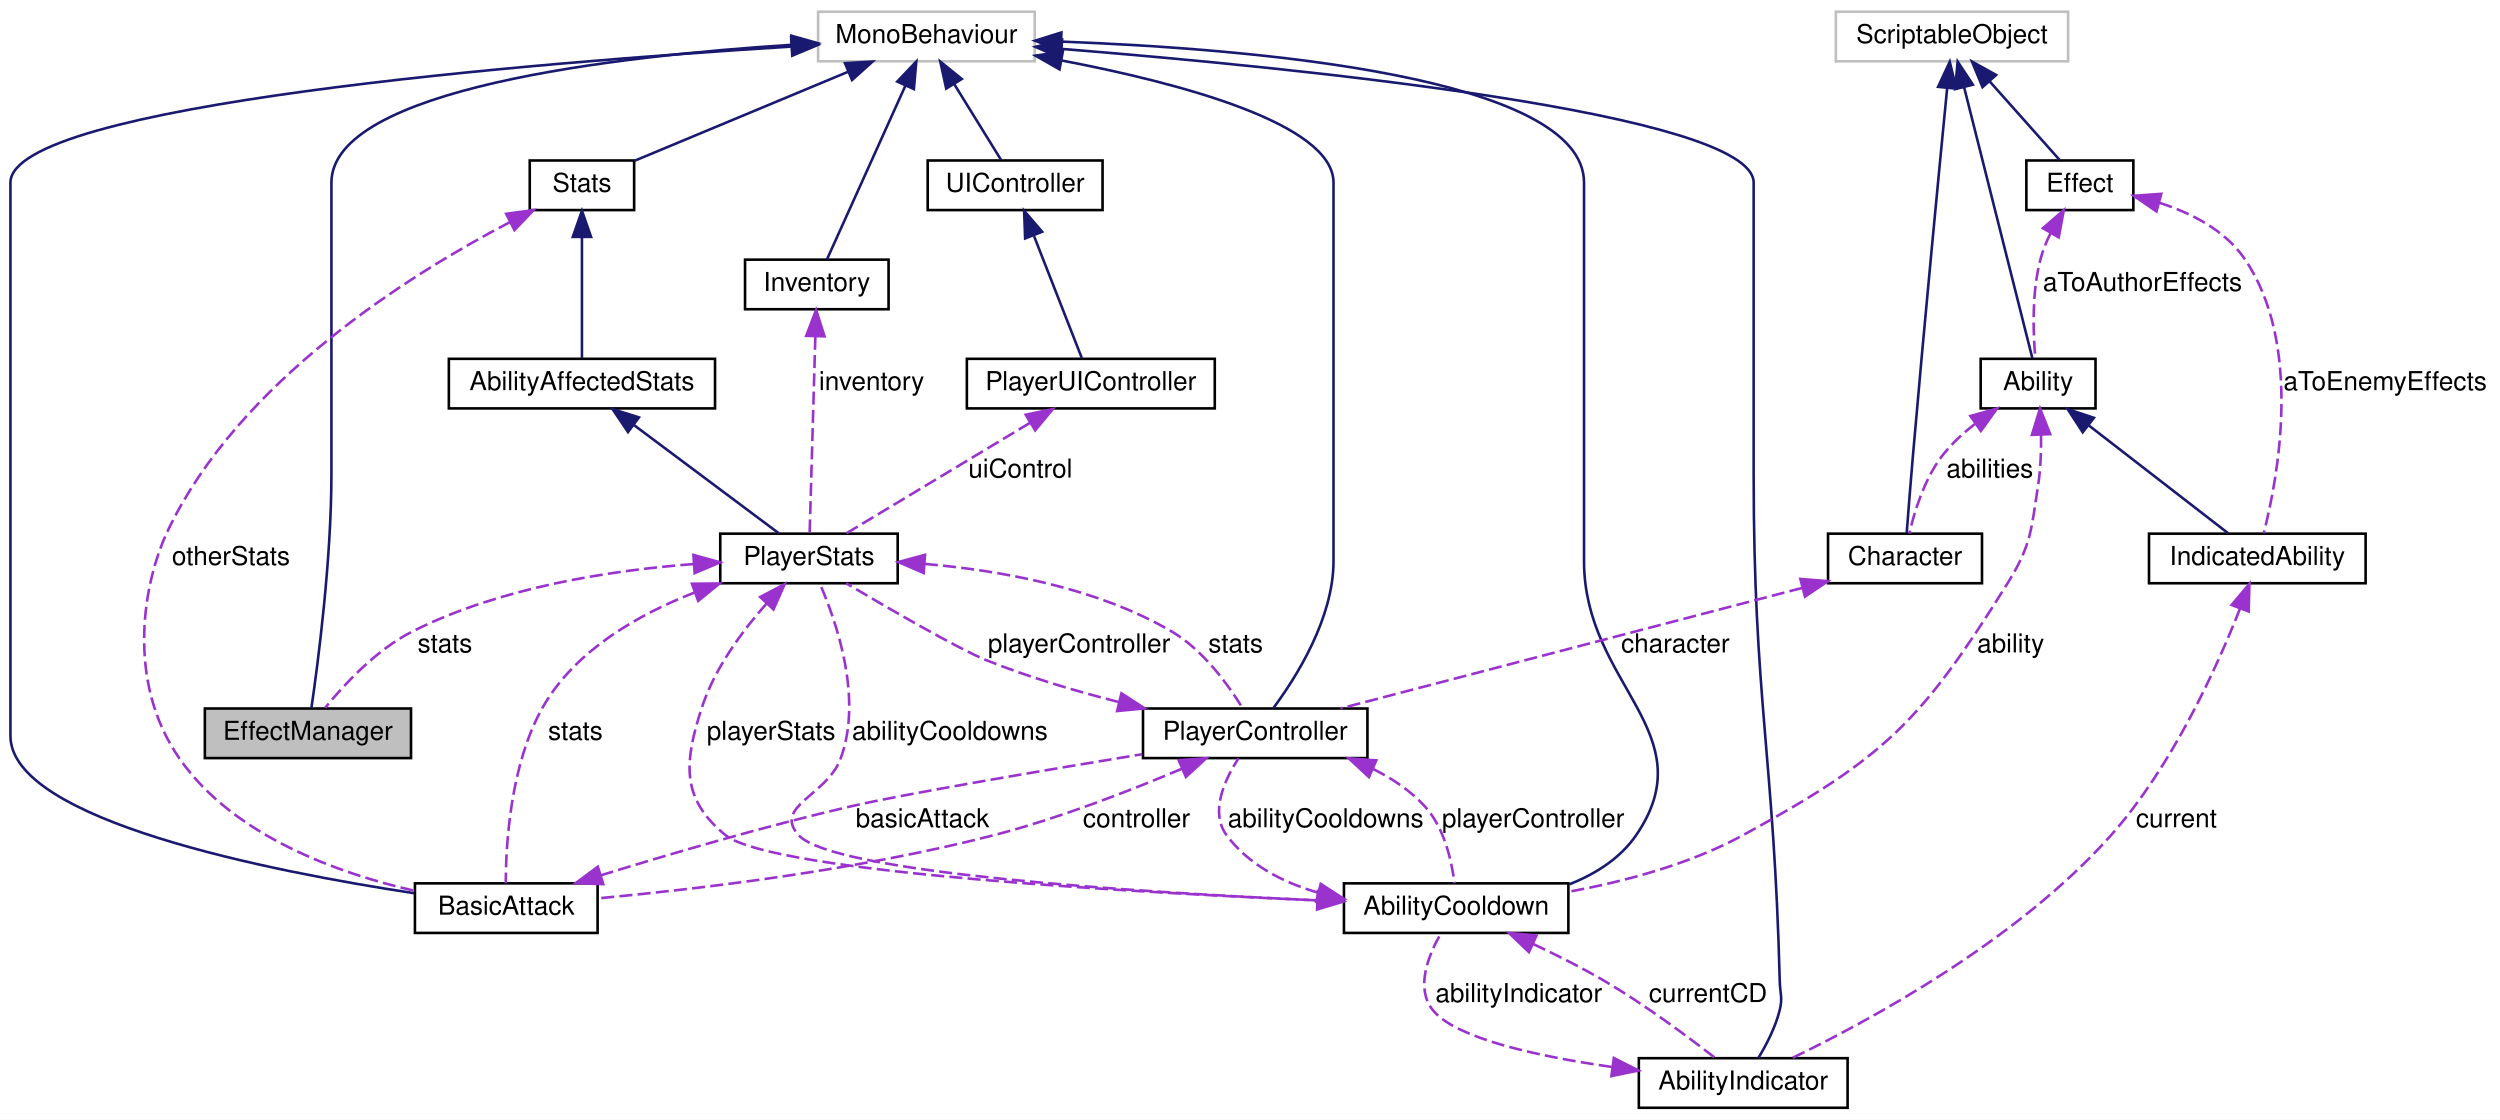
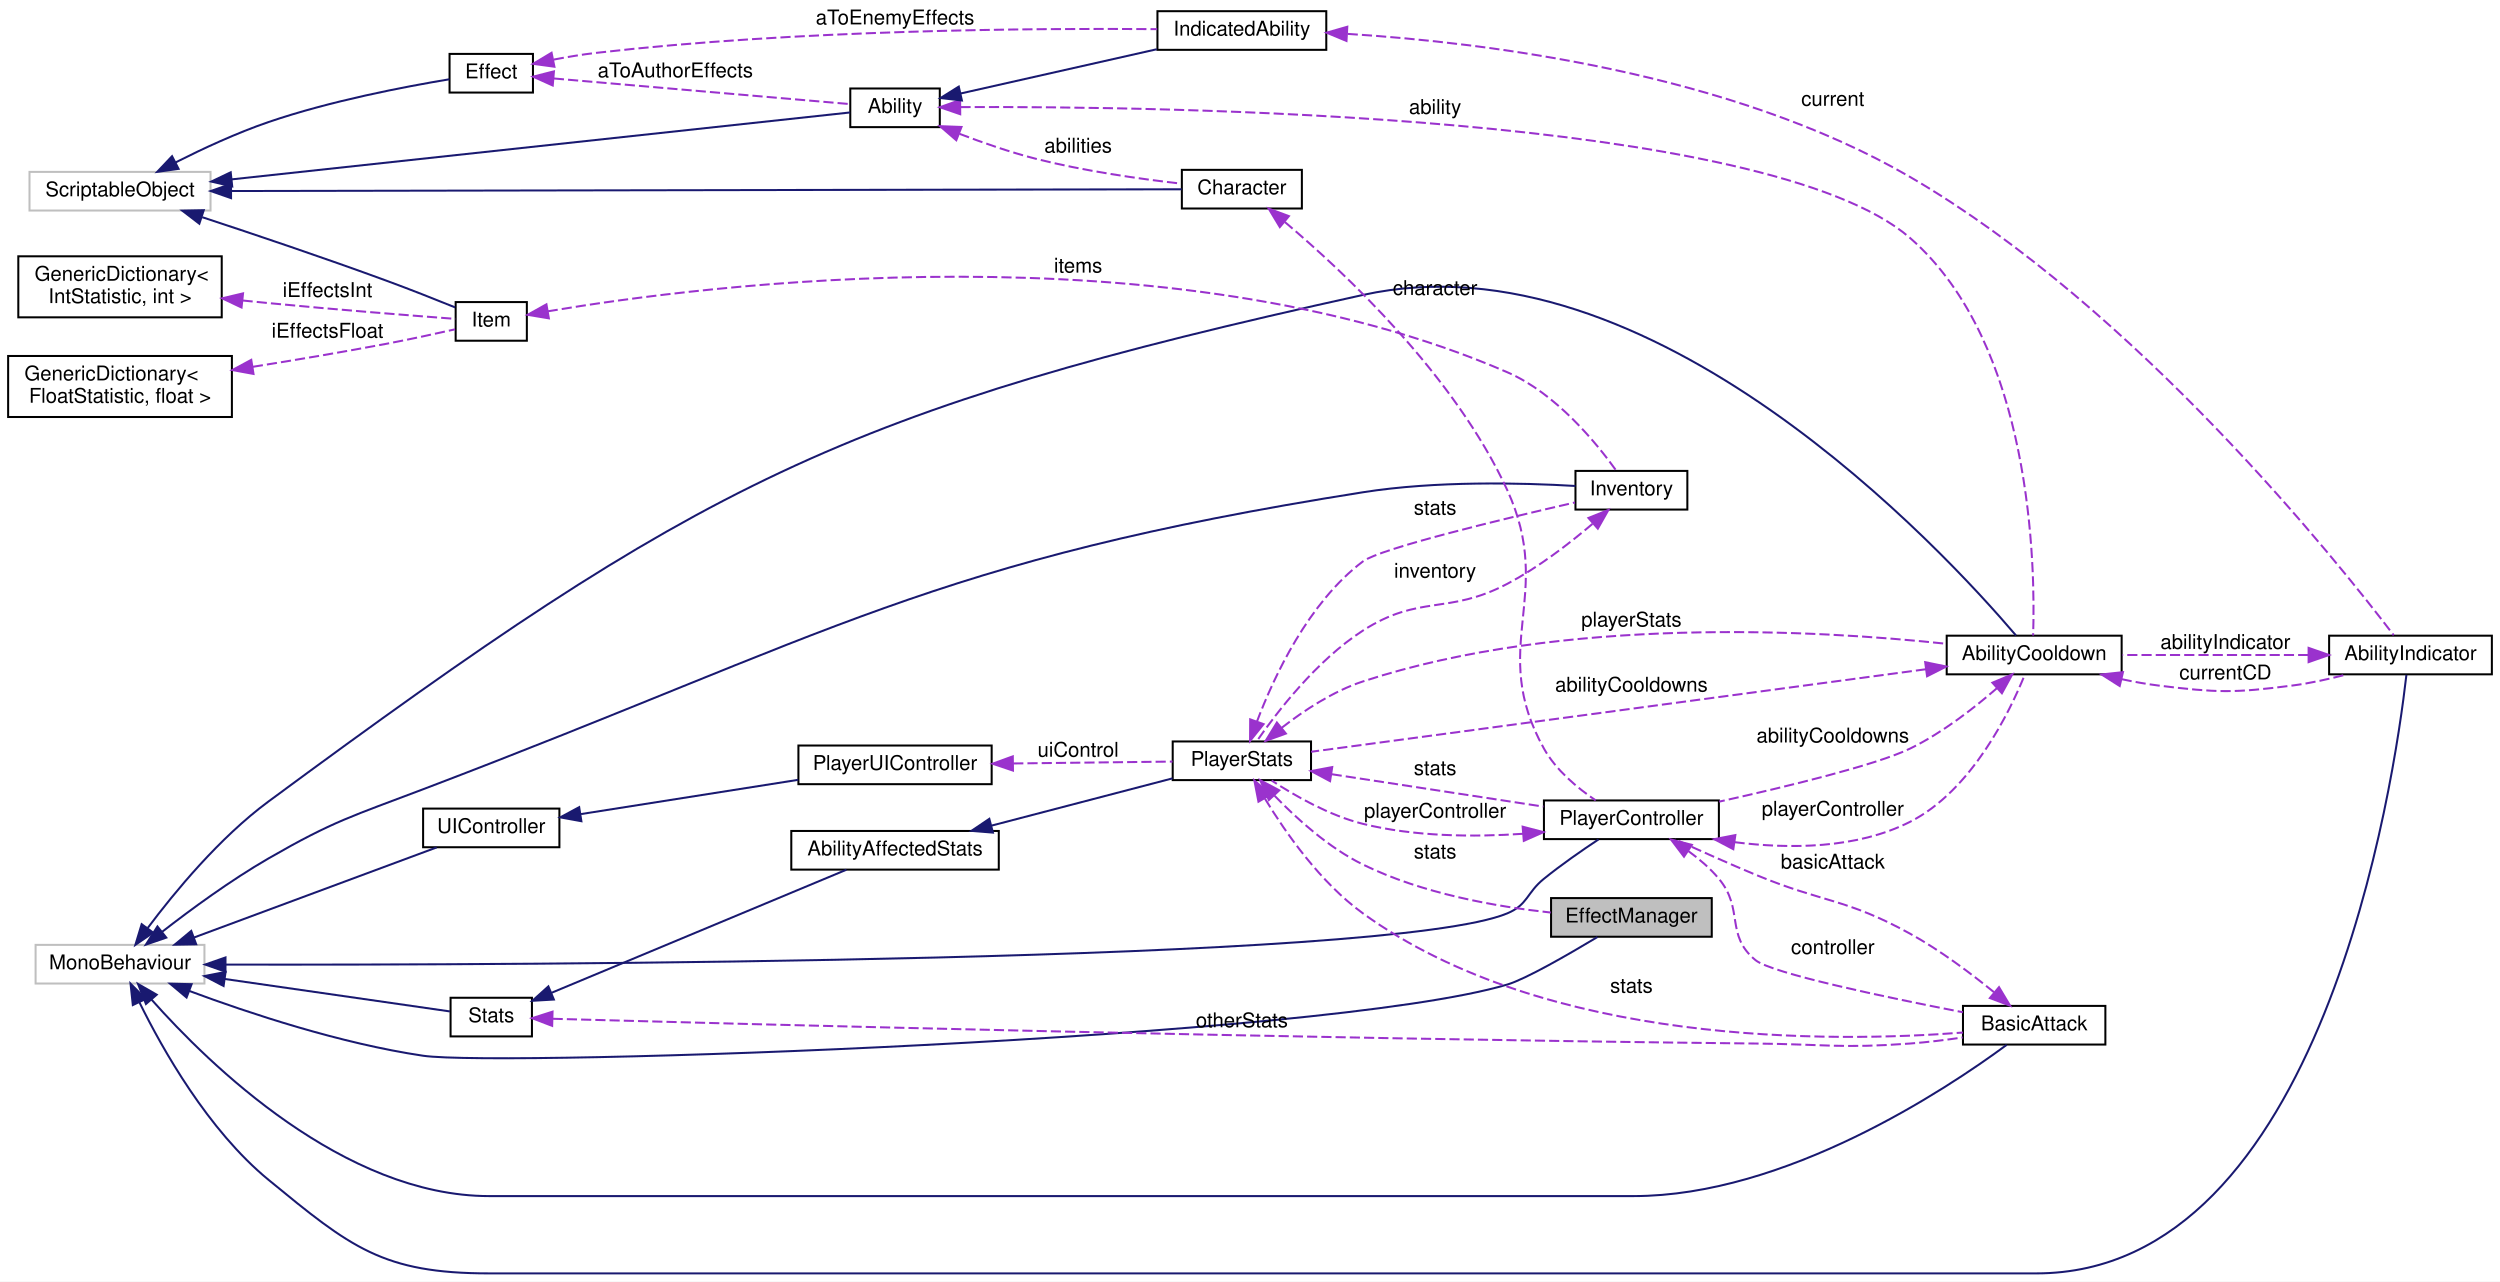
- <svg xmlns="http://www.w3.org/2000/svg" xmlns:xlink="http://www.w3.org/1999/xlink" width="958pt" height="429pt" viewBox="0.00 0.00 958.00 429.00">
-   <g id="graph0" class="graph" transform="scale(1 1) rotate(0) translate(4 425)">
-     <polygon fill="white" stroke="transparent" points="-4,4 -4,-425 954,-425 954,4 -4,4" />
+ <svg xmlns="http://www.w3.org/2000/svg" xmlns:xlink="http://www.w3.org/1999/xlink" width="1229pt" height="630pt" viewBox="0.00 0.00 1229.00 630.00">
+   <g id="graph0" class="graph" transform="scale(1 1) rotate(0) translate(4 626)">
+     <polygon fill="white" stroke="transparent" points="-4,4 -4,-626 1225,-626 1225,4 -4,4" />
    <g id="node1" class="node">
      <g id="a_node1">
        <a xlink:title=" ">
-           <polygon fill="#bfbfbf" stroke="black" points="74.5,-134.5 74.5,-153.5 153.5,-153.5 153.5,-134.5 74.5,-134.5" />
-           <text text-anchor="middle" x="114" y="-141.5" font-family="Helvetica,sans-Serif" font-size="10.00">EffectManager</text>
+           <polygon fill="#bfbfbf" stroke="black" points="758.5,-165.5 758.5,-184.5 837.5,-184.5 837.5,-165.5 758.5,-165.5" />
+           <text text-anchor="middle" x="798" y="-172.5" font-family="Helvetica,sans-Serif" font-size="10.00">EffectManager</text>
        </a>
      </g>
    </g>
    <g id="node2" class="node">
      <g id="a_node2">
        <a xlink:title=" ">
-           <polygon fill="white" stroke="#bfbfbf" points="309.5,-401.5 309.5,-420.5 392.5,-420.5 392.5,-401.5 309.5,-401.5" />
-           <text text-anchor="middle" x="351" y="-408.5" font-family="Helvetica,sans-Serif" font-size="10.00">MonoBehaviour</text>
+           <polygon fill="white" stroke="#bfbfbf" points="13.5,-142.5 13.5,-161.5 96.5,-161.5 96.5,-142.5 13.5,-142.5" />
+           <text text-anchor="middle" x="55" y="-149.5" font-family="Helvetica,sans-Serif" font-size="10.00">MonoBehaviour</text>
        </a>
      </g>
    </g>
    <g id="edge1" class="edge">
-       <path fill="none" stroke="midnightblue" d="M299.44,-407.83C232.19,-403.56 123,-391.07 123,-355 123,-355 123,-355 123,-243.5 123,-210.19 117.83,-170.8 115.33,-153.67" />
-       <polygon fill="midnightblue" stroke="midnightblue" points="299.26,-411.32 309.45,-408.42 299.67,-404.33 299.26,-411.32" />
+       <path fill="none" stroke="midnightblue" d="M89.01,-138.87C118.58,-127.86 163.42,-113.01 204,-107 241.93,-101.39 646.39,-115.07 737,-142 746,-144.68 766.75,-156.62 781.31,-165.37" />
+       <polygon fill="midnightblue" stroke="midnightblue" points="87.71,-135.62 79.59,-142.44 90.19,-142.17 87.71,-135.62" />
    </g>
    <g id="node5" class="node">
      <g id="a_node5">
        <a xlink:href="class_stats.xhtml" target="_top" xlink:title="Base class Stats of the entity.">
-           <polygon fill="white" stroke="black" points="199,-344.5 199,-363.5 239,-363.5 239,-344.5 199,-344.5" />
-           <text text-anchor="middle" x="219" y="-351.5" font-family="Helvetica,sans-Serif" font-size="10.00">Stats</text>
+           <polygon fill="white" stroke="black" points="217.5,-116.5 217.5,-135.5 257.5,-135.5 257.5,-116.5 217.5,-116.5" />
+           <text text-anchor="middle" x="237.5" y="-123.5" font-family="Helvetica,sans-Serif" font-size="10.00">Stats</text>
        </a>
      </g>
    </g>
    <g id="edge5" class="edge">
-       <path fill="none" stroke="midnightblue" d="M320.97,-397.49C295.89,-387.04 260.84,-372.43 239.05,-363.35" />
-       <polygon fill="midnightblue" stroke="midnightblue" points="319.8,-400.79 330.38,-401.41 322.49,-394.33 319.8,-400.79" />
+       <path fill="none" stroke="midnightblue" d="M106.55,-144.72C143.29,-139.43 191,-132.55 217.18,-128.78" />
+       <polygon fill="midnightblue" stroke="midnightblue" points="105.91,-141.28 96.51,-146.17 106.9,-148.2 105.91,-141.28" />
    </g>
    <g id="node7" class="node">
      <g id="a_node7">
        <a xlink:href="class_u_i_controller.xhtml" target="_top" xlink:title=" ">
-           <polygon fill="white" stroke="black" points="351.5,-344.5 351.5,-363.5 418.5,-363.5 418.5,-344.5 351.5,-344.5" />
-           <text text-anchor="middle" x="385" y="-351.5" font-family="Helvetica,sans-Serif" font-size="10.00">UIController</text>
+           <polygon fill="white" stroke="black" points="204,-209.5 204,-228.5 271,-228.5 271,-209.5 204,-209.5" />
+           <text text-anchor="middle" x="237.5" y="-216.5" font-family="Helvetica,sans-Serif" font-size="10.00">UIController</text>
        </a>
      </g>
    </g>
    <g id="edge8" class="edge">
-       <path fill="none" stroke="midnightblue" d="M361.73,-392.64C367.68,-383.01 374.83,-371.46 379.61,-363.71" />
-       <polygon fill="midnightblue" stroke="midnightblue" points="358.59,-391.06 356.31,-401.41 364.55,-394.74 358.59,-391.06" />
+       <path fill="none" stroke="midnightblue" d="M91.25,-165.08C126.33,-178.11 179.34,-197.78 210.69,-209.42" />
+       <polygon fill="midnightblue" stroke="midnightblue" points="92.45,-161.8 81.86,-161.6 90.02,-168.36 92.45,-161.8" />
    </g>
    <g id="node8" class="node">
      <g id="a_node8">
        <a xlink:href="class_player_controller.xhtml" target="_top" xlink:title="Player Controller is the main class that handles all the movement of the Player.">
-           <polygon fill="white" stroke="black" points="434,-134.5 434,-153.5 520,-153.5 520,-134.5 434,-134.5" />
-           <text text-anchor="middle" x="477" y="-141.5" font-family="Helvetica,sans-Serif" font-size="10.00">PlayerController</text>
+           <polygon fill="white" stroke="black" points="755,-213.5 755,-232.5 841,-232.5 841,-213.5 755,-213.5" />
+           <text text-anchor="middle" x="798" y="-220.5" font-family="Helvetica,sans-Serif" font-size="10.00">PlayerController</text>
        </a>
      </g>
    </g>
    <g id="edge10" class="edge">
-       <path fill="none" stroke="midnightblue" d="M402.84,-401.82C448.24,-393.15 507,-377.56 507,-355 507,-355 507,-355 507,-210 507,-188.13 492.82,-165.61 483.96,-153.67" />
-       <polygon fill="midnightblue" stroke="midnightblue" points="402.01,-398.41 392.81,-403.67 403.27,-405.3 402.01,-398.41" />
+       <path fill="none" stroke="midnightblue" d="M107.04,-151.81C255.37,-151.54 679.52,-152.92 737,-177 747.15,-181.25 746.45,-187.08 755,-194 763.54,-200.91 773.66,-207.93 781.83,-213.34" />
+       <polygon fill="midnightblue" stroke="midnightblue" points="106.84,-148.31 96.84,-151.83 106.85,-155.31 106.84,-148.31" />
    </g>
    <g id="node9" class="node">
      <g id="a_node9">
        <a xlink:href="class_ability_cooldown.xhtml" target="_top" xlink:title=" ">
-           <polygon fill="white" stroke="black" points="511,-67.5 511,-86.5 597,-86.5 597,-67.5 511,-67.5" />
-           <text text-anchor="middle" x="554" y="-74.5" font-family="Helvetica,sans-Serif" font-size="10.00">AbilityCooldown</text>
+           <polygon fill="white" stroke="black" points="953,-294.5 953,-313.5 1039,-313.5 1039,-294.5 953,-294.5" />
+           <text text-anchor="middle" x="996" y="-301.5" font-family="Helvetica,sans-Serif" font-size="10.00">AbilityCooldown</text>
        </a>
      </g>
    </g>
    <g id="edge12" class="edge">
-       <path fill="none" stroke="midnightblue" d="M402.65,-409.06C476.38,-406.29 603,-395.63 603,-355 603,-355 603,-355 603,-210 603,-162.49 649.78,-144.24 623,-105 616.91,-96.08 607.39,-90.1 597.34,-86.1" />
-       <polygon fill="midnightblue" stroke="midnightblue" points="402.49,-405.56 392.61,-409.4 402.73,-412.56 402.49,-405.56" />
+       <path fill="none" stroke="midnightblue" d="M68.61,-169.79C81.81,-187.4 103.93,-214.24 128,-232 340.01,-388.44 408.69,-424.34 666,-481 807.25,-512.1 952.06,-354.71 987.05,-313.62" />
+       <polygon fill="midnightblue" stroke="midnightblue" points="71.29,-167.52 62.56,-161.52 65.64,-171.66 71.29,-167.52" />
    </g>
    <g id="node13" class="node">
      <g id="a_node13">
        <a xlink:href="class_ability_indicator.xhtml" target="_top" xlink:title=" ">
-           <polygon fill="white" stroke="black" points="624,-0.5 624,-19.5 704,-19.5 704,-0.5 624,-0.5" />
-           <text text-anchor="middle" x="664" y="-7.5" font-family="Helvetica,sans-Serif" font-size="10.00">AbilityIndicator</text>
+           <polygon fill="white" stroke="black" points="1141,-294.5 1141,-313.5 1221,-313.5 1221,-294.5 1141,-294.5" />
+           <text text-anchor="middle" x="1181" y="-301.5" font-family="Helvetica,sans-Serif" font-size="10.00">AbilityIndicator</text>
        </a>
      </g>
    </g>
    <g id="edge19" class="edge">
-       <path fill="none" stroke="midnightblue" d="M402.76,-406.26C492.63,-399.05 668,-381.59 668,-355 668,-355 668,-355 668,-243.5 668,-156.94 675.78,-135.53 678,-49 678.13,-44.11 679.16,-42.75 678,-38 676.4,-31.43 672.9,-24.68 669.8,-19.58" />
-       <polygon fill="midnightblue" stroke="midnightblue" points="402.46,-402.77 392.77,-407.04 403.01,-409.75 402.46,-402.77" />
+       <path fill="none" stroke="midnightblue" d="M64.52,-133.29C75.97,-110.01 98.35,-70.35 128,-46 168.48,-12.76 184.12,0 236.5,0 236.5,0 236.5,0 997,0 1137.76,0 1173.04,-242.2 1178.99,-294.23" />
+       <polygon fill="midnightblue" stroke="midnightblue" points="61.3,-131.91 60.17,-142.45 67.62,-134.92 61.3,-131.91" />
    </g>
    <g id="node16" class="node">
      <g id="a_node16">
        <a xlink:href="class_basic_attack.xhtml" target="_top" xlink:title=" ">
-           <polygon fill="white" stroke="black" points="155,-67.5 155,-86.5 225,-86.5 225,-67.5 155,-67.5" />
-           <text text-anchor="middle" x="190" y="-74.5" font-family="Helvetica,sans-Serif" font-size="10.00">BasicAttack</text>
+           <polygon fill="white" stroke="black" points="961,-112.5 961,-131.5 1031,-131.5 1031,-112.5 961,-112.5" />
+           <text text-anchor="middle" x="996" y="-119.5" font-family="Helvetica,sans-Serif" font-size="10.00">BasicAttack</text>
        </a>
      </g>
    </g>
    <g id="edge30" class="edge">
-       <path fill="none" stroke="midnightblue" d="M299.11,-407.14C201.43,-401.06 0,-384.91 0,-355 0,-355 0,-355 0,-143 0,-110.66 99.76,-91.06 154.71,-82.72" />
-       <polygon fill="midnightblue" stroke="midnightblue" points="299.16,-410.65 309.36,-407.77 299.59,-403.67 299.16,-410.65" />
+       <path fill="none" stroke="midnightblue" d="M70.52,-134.57C98.86,-102.64 165.05,-38 236.5,-38 236.5,-38 236.5,-38 799,-38 873.78,-38 952.58,-90.3 982.5,-112.36" />
+       <polygon fill="midnightblue" stroke="midnightblue" points="67.75,-132.43 63.85,-142.28 73.04,-137.01 67.75,-132.43" />
    </g>
    <g id="node17" class="node">
      <g id="a_node17">
        <a xlink:href="class_inventory.xhtml" target="_top" xlink:title=" ">
-           <polygon fill="white" stroke="black" points="281.5,-306.5 281.5,-325.5 336.5,-325.5 336.5,-306.5 281.5,-306.5" />
-           <text text-anchor="middle" x="309" y="-313.5" font-family="Helvetica,sans-Serif" font-size="10.00">Inventory</text>
+           <polygon fill="white" stroke="black" points="770.5,-375.5 770.5,-394.5 825.5,-394.5 825.5,-375.5 770.5,-375.5" />
+           <text text-anchor="middle" x="798" y="-382.5" font-family="Helvetica,sans-Serif" font-size="10.00">Inventory</text>
        </a>
      </g>
    </g>
    <g id="edge36" class="edge">
-       <path fill="none" stroke="midnightblue" d="M342.95,-392.17C333.93,-372.2 319.67,-340.63 312.87,-325.56" />
-       <polygon fill="midnightblue" stroke="midnightblue" points="339.82,-393.74 347.12,-401.42 346.2,-390.86 339.82,-393.74" />
+       <path fill="none" stroke="midnightblue" d="M75.7,-167.92C89.77,-178.86 109.42,-193.28 128,-204 160.06,-222.49 169.41,-224.85 204,-238 405.28,-314.54 453.3,-350.36 666,-384 701.83,-389.67 743.87,-388.66 770.46,-387.1" />
+       <polygon fill="midnightblue" stroke="midnightblue" points="77.74,-165.07 67.72,-161.62 73.4,-170.56 77.74,-165.07" />
    </g>
    <g id="node3" class="node">
      <g id="a_node3">
        <a xlink:href="class_player_stats.xhtml" target="_top" xlink:title="Player Stats is the main class that controls all the Player Statistics in all time in the game execut...">
-           <polygon fill="white" stroke="black" points="272,-201.5 272,-220.5 340,-220.5 340,-201.5 272,-201.5" />
-           <text text-anchor="middle" x="306" y="-208.5" font-family="Helvetica,sans-Serif" font-size="10.00">PlayerStats</text>
+           <polygon fill="white" stroke="black" points="572.5,-242.5 572.5,-261.5 640.5,-261.5 640.5,-242.5 572.5,-242.5" />
+           <text text-anchor="middle" x="606.5" y="-249.5" font-family="Helvetica,sans-Serif" font-size="10.00">PlayerStats</text>
        </a>
      </g>
    </g>
    <g id="edge2" class="edge">
-       <path fill="none" stroke="#9a32cd" stroke-dasharray="5,2" d="M261.69,-208.85C230.18,-206.46 187.64,-199.99 154,-183 140.15,-176 127.81,-162.64 120.62,-153.78" />
-       <polygon fill="#9a32cd" stroke="#9a32cd" points="261.73,-212.35 271.93,-209.51 262.18,-205.37 261.73,-212.35" />
-       <text text-anchor="middle" x="166.5" y="-175" font-family="Helvetica,sans-Serif" font-size="10.00"> stats</text>
+       <path fill="none" stroke="#9a32cd" stroke-dasharray="5,2" d="M622.59,-234.81C633.52,-223.46 649.26,-209.22 666,-201 695.03,-186.74 731.32,-180.3 758.34,-177.39" />
+       <polygon fill="#9a32cd" stroke="#9a32cd" points="619.76,-232.71 615.54,-242.43 624.9,-237.47 619.76,-232.71" />
+       <text text-anchor="middle" x="701.5" y="-204" font-family="Helvetica,sans-Serif" font-size="10.00"> stats</text>
    </g>
    <g id="edge28" class="edge">
-       <path fill="none" stroke="#9a32cd" stroke-dasharray="5,2" d="M350.39,-208.9C379.09,-206.44 416.31,-199.86 445,-183 457.05,-175.92 466.66,-162.58 472.1,-153.74" />
-       <polygon fill="#9a32cd" stroke="#9a32cd" points="349.96,-205.42 340.23,-209.63 350.46,-212.4 349.96,-205.42" />
-       <text text-anchor="middle" x="469.5" y="-175" font-family="Helvetica,sans-Serif" font-size="10.00"> stats</text>
+       <path fill="none" stroke="#9a32cd" stroke-dasharray="5,2" d="M650.64,-245.4C681.83,-240.62 723.76,-234.21 754.75,-229.47" />
+       <polygon fill="#9a32cd" stroke="#9a32cd" points="649.86,-241.98 640.51,-246.95 650.92,-248.9 649.86,-241.98" />
+       <text text-anchor="middle" x="701.5" y="-245" font-family="Helvetica,sans-Serif" font-size="10.00"> stats</text>
    </g>
    <g id="edge24" class="edge">
-       <path fill="none" stroke="#9a32cd" stroke-dasharray="5,2" d="M289.73,-193.71C280.52,-183.31 269.9,-169 265,-154 258.12,-132.95 256.82,-118.97 274,-105 291.95,-90.4 436.75,-82.62 510.77,-79.56" />
-       <polygon fill="#9a32cd" stroke="#9a32cd" points="287.29,-196.23 296.67,-201.15 292.4,-191.45 287.29,-196.23" />
-       <text text-anchor="middle" x="291.5" y="-141.5" font-family="Helvetica,sans-Serif" font-size="10.00"> playerStats</text>
+       <path fill="none" stroke="#9a32cd" stroke-dasharray="5,2" d="M626.06,-268.2C636.93,-276.65 651.35,-286.2 666,-291 764.73,-323.33 889.1,-316.31 952.94,-309.51" />
+       <polygon fill="#9a32cd" stroke="#9a32cd" points="628.14,-265.38 618.18,-261.78 623.72,-270.81 628.14,-265.38" />
+       <text text-anchor="middle" x="798" y="-318" font-family="Helvetica,sans-Serif" font-size="10.00"> playerStats</text>
    </g>
    <g id="edge33" class="edge">
-       <path fill="none" stroke="#9a32cd" stroke-dasharray="5,2" d="M262.31,-198C240.56,-189.54 216.33,-175.74 204,-154 191.55,-132.06 189.84,-101.36 189.8,-86.59" />
-       <polygon fill="#9a32cd" stroke="#9a32cd" points="261.16,-201.31 271.75,-201.42 263.54,-194.73 261.16,-201.31" />
-       <text text-anchor="middle" x="216.5" y="-141.5" font-family="Helvetica,sans-Serif" font-size="10.00"> stats</text>
+       <path fill="none" stroke="#9a32cd" stroke-dasharray="5,2" d="M617.86,-233.36C628.09,-216.49 645.2,-192.06 666,-177 756.29,-111.62 896.82,-113.46 960.98,-118.4" />
+       <polygon fill="#9a32cd" stroke="#9a32cd" points="614.66,-231.88 612.65,-242.28 620.71,-235.41 614.66,-231.88" />
+       <text text-anchor="middle" x="798" y="-138" font-family="Helvetica,sans-Serif" font-size="10.00"> stats</text>
+     </g>
+     <g id="edge41" class="edge">
+       <path fill="none" stroke="#9a32cd" stroke-dasharray="5,2" d="M613.89,-271.19C622.3,-293.49 639.25,-329.79 666,-350 674.36,-356.31 734.43,-370.77 770.25,-378.99" />
+       <polygon fill="#9a32cd" stroke="#9a32cd" points="617.18,-270.01 610.53,-261.77 610.59,-272.36 617.18,-270.01" />
+       <text text-anchor="middle" x="701.5" y="-373" font-family="Helvetica,sans-Serif" font-size="10.00"> stats</text>
    </g>
    <g id="node4" class="node">
      <g id="a_node4">
-         <a xlink:href="class_ability_affected_stats.xhtml" target="_top" xlink:title="Base class Stats of the entity who is affected by Abilities.">
-           <polygon fill="white" stroke="black" points="168,-268.5 168,-287.5 270,-287.5 270,-268.5 168,-268.5" />
-           <text text-anchor="middle" x="219" y="-275.5" font-family="Helvetica,sans-Serif" font-size="10.00">AbilityAffectedStats</text>
+         <a xlink:href="class_ability_affected_stats.xhtml" target="_top" xlink:title=" ">
+           <polygon fill="white" stroke="black" points="385,-198.5 385,-217.5 487,-217.5 487,-198.5 385,-198.5" />
+           <text text-anchor="middle" x="436" y="-205.5" font-family="Helvetica,sans-Serif" font-size="10.00">AbilityAffectedStats</text>
        </a>
      </g>
    </g>
    <g id="edge3" class="edge">
-       <path fill="none" stroke="midnightblue" d="M238.99,-262.07C256.16,-249.24 280.32,-231.19 294.45,-220.63" />
-       <polygon fill="midnightblue" stroke="midnightblue" points="236.65,-259.44 230.73,-268.23 240.84,-265.05 236.65,-259.44" />
+       <path fill="none" stroke="midnightblue" d="M483.6,-220.17C511.8,-227.53 547.09,-236.75 572.44,-243.37" />
+       <polygon fill="midnightblue" stroke="midnightblue" points="484.12,-216.69 473.56,-217.55 482.35,-223.46 484.12,-216.69" />
    </g>
    <g id="edge4" class="edge">
-       <path fill="none" stroke="midnightblue" d="M219,-334.07C219,-319.18 219,-299.11 219,-287.77" />
-       <polygon fill="midnightblue" stroke="midnightblue" points="215.5,-334.22 219,-344.22 222.5,-334.22 215.5,-334.22" />
+       <path fill="none" stroke="midnightblue" d="M266.97,-137.88C306.19,-154.25 376.08,-183.41 412.11,-198.45" />
+       <polygon fill="midnightblue" stroke="midnightblue" points="268.28,-134.63 257.7,-134.01 265.58,-141.09 268.28,-134.63" />
    </g>
    <g id="edge32" class="edge">
-       <path fill="none" stroke="#9a32cd" stroke-dasharray="5,2" d="M191.52,-339.93C153.69,-320.22 87.2,-278.93 60,-221 51.45,-202.78 43.59,-164.49 65,-134 85.7,-104.51 125.68,-90.31 154.87,-83.64" />
-       <polygon fill="#9a32cd" stroke="#9a32cd" points="189.97,-343.07 200.47,-344.48 193.14,-336.83 189.97,-343.07" />
-       <text text-anchor="middle" x="84.5" y="-208.5" font-family="Helvetica,sans-Serif" font-size="10.00"> otherStats</text>
+       <path fill="none" stroke="#9a32cd" stroke-dasharray="5,2" d="M267.66,-125.17C356.43,-122.7 631.2,-115.39 859,-113 892.78,-112.65 901.32,-110.49 935,-113 943.4,-113.63 952.41,-114.74 960.83,-115.98" />
+       <polygon fill="#9a32cd" stroke="#9a32cd" points="267.44,-121.68 257.54,-125.46 267.63,-128.67 267.44,-121.68" />
+       <text text-anchor="middle" x="606.5" y="-121" font-family="Helvetica,sans-Serif" font-size="10.00"> otherStats</text>
    </g>
    <g id="node6" class="node">
      <g id="a_node6">
        <a xlink:href="class_player_u_i_controller.xhtml" target="_top" xlink:title="UI Controller for the Player Stats">
-           <polygon fill="white" stroke="black" points="366.5,-268.5 366.5,-287.5 461.5,-287.5 461.5,-268.5 366.5,-268.5" />
-           <text text-anchor="middle" x="414" y="-275.5" font-family="Helvetica,sans-Serif" font-size="10.00">PlayerUIController</text>
+           <polygon fill="white" stroke="black" points="388.5,-240.5 388.5,-259.5 483.5,-259.5 483.5,-240.5 388.5,-240.5" />
+           <text text-anchor="middle" x="436" y="-247.5" font-family="Helvetica,sans-Serif" font-size="10.00">PlayerUIController</text>
        </a>
      </g>
    </g>
    <g id="edge6" class="edge">
-       <path fill="none" stroke="#9a32cd" stroke-dasharray="5,2" d="M390.64,-262.94C369.25,-250.07 338.28,-231.43 320.33,-220.63" />
-       <polygon fill="#9a32cd" stroke="#9a32cd" points="389.06,-266.08 399.43,-268.23 392.67,-260.08 389.06,-266.08" />
-       <text text-anchor="middle" x="387" y="-242" font-family="Helvetica,sans-Serif" font-size="10.00"> uiControl</text>
+       <path fill="none" stroke="#9a32cd" stroke-dasharray="5,2" d="M494.09,-250.68C520.17,-250.99 550.14,-251.34 572.42,-251.61" />
+       <polygon fill="#9a32cd" stroke="#9a32cd" points="493.98,-247.18 483.94,-250.56 493.89,-254.18 493.98,-247.18" />
+       <text text-anchor="middle" x="526" y="-254" font-family="Helvetica,sans-Serif" font-size="10.00"> uiControl</text>
    </g>
    <g id="edge7" class="edge">
-       <path fill="none" stroke="midnightblue" d="M392.25,-334.51C398.1,-319.57 406.08,-299.22 410.56,-287.77" />
-       <polygon fill="midnightblue" stroke="midnightblue" points="388.83,-333.63 388.44,-344.22 395.35,-336.19 388.83,-333.63" />
+       <path fill="none" stroke="midnightblue" d="M281.64,-225.81C313.21,-230.79 356.01,-237.54 388.38,-242.64" />
+       <polygon fill="midnightblue" stroke="midnightblue" points="281.81,-222.29 271.39,-224.19 280.72,-229.2 281.81,-222.29" />
    </g>
    <g id="edge9" class="edge">
-       <path fill="none" stroke="#9a32cd" stroke-dasharray="5,2" d="M424.6,-156.01C408.12,-160.19 390.05,-165.54 374,-172 363.34,-176.3 336.85,-191.64 320.26,-201.47" />
-       <polygon fill="#9a32cd" stroke="#9a32cd" points="425.74,-159.33 434.63,-153.56 424.08,-152.53 425.74,-159.33" />
-       <text text-anchor="middle" x="409.5" y="-175" font-family="Helvetica,sans-Serif" font-size="10.00"> playerController</text>
+       <path fill="none" stroke="#9a32cd" stroke-dasharray="5,2" d="M744.7,-216.11C720.43,-214.45 691.4,-214.69 666,-221 649.49,-225.1 632.52,-234.82 621.14,-242.29" />
+       <polygon fill="#9a32cd" stroke="#9a32cd" points="744.53,-219.61 754.78,-216.92 745.1,-212.63 744.53,-219.61" />
+       <text text-anchor="middle" x="701.5" y="-224" font-family="Helvetica,sans-Serif" font-size="10.00"> playerController</text>
    </g>
    <g id="edge13" class="edge">
-       <path fill="none" stroke="#9a32cd" stroke-dasharray="5,2" d="M522.23,-130.3C529.57,-126.64 536.55,-121.96 542,-116 549.48,-107.84 552.29,-95.03 553.36,-86.58" />
-       <polygon fill="#9a32cd" stroke="#9a32cd" points="520.58,-127.21 512.82,-134.42 523.39,-133.62 520.58,-127.21" />
-       <text text-anchor="middle" x="583.5" y="-108" font-family="Helvetica,sans-Serif" font-size="10.00"> playerController</text>
+       <path fill="none" stroke="#9a32cd" stroke-dasharray="5,2" d="M848.7,-211.99C875.62,-208.57 908.67,-208.64 935,-222 965.36,-237.41 984.05,-276.19 991.4,-294.34" />
+       <polygon fill="#9a32cd" stroke="#9a32cd" points="848.09,-208.54 838.7,-213.46 849.1,-215.47 848.09,-208.54" />
+       <text text-anchor="middle" x="897" y="-225" font-family="Helvetica,sans-Serif" font-size="10.00"> playerController</text>
    </g>
    <g id="edge31" class="edge">
-       <path fill="none" stroke="#9a32cd" stroke-dasharray="5,2" d="M448.91,-130.42C429.16,-122.05 401.92,-111.45 377,-105 325.08,-91.56 263.2,-84.28 225.26,-80.76" />
-       <polygon fill="#9a32cd" stroke="#9a32cd" points="447.67,-133.7 458.23,-134.44 450.44,-127.27 447.67,-133.7" />
-       <text text-anchor="middle" x="431.5" y="-108" font-family="Helvetica,sans-Serif" font-size="10.00"> controller</text>
+       <path fill="none" stroke="#9a32cd" stroke-dasharray="5,2" d="M825.96,-207.64C831.41,-203.69 836.76,-199.09 841,-194 853.48,-179.02 843.96,-166.4 859,-154 866.88,-147.5 923.31,-135.69 960.96,-128.38" />
+       <polygon fill="#9a32cd" stroke="#9a32cd" points="823.85,-204.84 817.46,-213.29 827.73,-210.66 823.85,-204.84" />
+       <text text-anchor="middle" x="897" y="-157" font-family="Helvetica,sans-Serif" font-size="10.00"> controller</text>
    </g>
    <g id="edge34" class="edge">
-       <path fill="none" stroke="#9a32cd" stroke-dasharray="5,2" d="M500.44,-79.99C430.39,-83.16 315.01,-90.52 302,-105 292.16,-115.95 312.77,-120.24 318,-134 326.83,-157.22 316.49,-186.82 310.18,-201.27" />
-       <polygon fill="#9a32cd" stroke="#9a32cd" points="501.01,-83.47 510.85,-79.54 500.7,-76.48 501.01,-83.47" />
-       <text text-anchor="middle" x="360" y="-141.5" font-family="Helvetica,sans-Serif" font-size="10.00"> abilityCooldowns</text>
+       <path fill="none" stroke="#9a32cd" stroke-dasharray="5,2" d="M942.8,-297C861.75,-286.12 707.94,-265.48 640.54,-256.43" />
+       <polygon fill="#9a32cd" stroke="#9a32cd" points="942.42,-300.47 952.79,-298.34 943.35,-293.54 942.42,-300.47" />
+       <text text-anchor="middle" x="798" y="-286" font-family="Helvetica,sans-Serif" font-size="10.00"> abilityCooldowns</text>
    </g>
    <g id="edge11" class="edge">
-       <path fill="none" stroke="#9a32cd" stroke-dasharray="5,2" d="M501.08,-82.94C487.52,-86.89 474.41,-93.62 466,-105 459.55,-113.73 465.25,-126.16 470.56,-134.39" />
-       <polygon fill="#9a32cd" stroke="#9a32cd" points="502.09,-86.3 510.98,-80.54 500.43,-79.5 502.09,-86.3" />
-       <text text-anchor="middle" x="504" y="-108" font-family="Helvetica,sans-Serif" font-size="10.00"> abilityCooldowns</text>
+       <path fill="none" stroke="#9a32cd" stroke-dasharray="5,2" d="M977.78,-287.77C966.41,-277.86 950.76,-265.67 935,-258 918.56,-250 874.69,-239.36 841.18,-231.92" />
+       <polygon fill="#9a32cd" stroke="#9a32cd" points="975.46,-290.39 985.23,-294.48 980.14,-285.19 975.46,-290.39" />
+       <text text-anchor="middle" x="897" y="-261" font-family="Helvetica,sans-Serif" font-size="10.00"> abilityCooldowns</text>
    </g>
    <g id="edge20" class="edge">
-       <path fill="none" stroke="#9a32cd" stroke-dasharray="5,2" d="M583.58,-63.22C592.56,-59.01 602.34,-54.1 611,-49 626.22,-40.04 642.57,-27.89 653.02,-19.76" />
-       <polygon fill="#9a32cd" stroke="#9a32cd" points="581.88,-60.15 574.24,-67.48 584.79,-66.52 581.88,-60.15" />
-       <text text-anchor="middle" x="650.5" y="-41" font-family="Helvetica,sans-Serif" font-size="10.00"> currentCD</text>
+       <path fill="none" stroke="#9a32cd" stroke-dasharray="5,2" d="M1039.01,-292.12C1045.01,-290.83 1051.13,-289.72 1057,-289 1086.11,-285.42 1093.91,-285.24 1123,-289 1131.73,-290.13 1141.02,-292.19 1149.52,-294.43" />
+       <polygon fill="#9a32cd" stroke="#9a32cd" points="1038.05,-288.75 1029.11,-294.43 1039.65,-295.57 1038.05,-288.75" />
+       <text text-anchor="middle" x="1090" y="-292" font-family="Helvetica,sans-Serif" font-size="10.00"> currentCD</text>
    </g>
    <g id="node10" class="node">
      <g id="a_node10">
-         <a xlink:href="class_ability.xhtml" target="_top" xlink:title=" ">
-           <polygon fill="white" stroke="black" points="755,-268.5 755,-287.5 799,-287.5 799,-268.5 755,-268.5" />
-           <text text-anchor="middle" x="777" y="-275.5" font-family="Helvetica,sans-Serif" font-size="10.00">Ability</text>
+         <a xlink:href="class_ability.xhtml" target="_top" xlink:title="Base abstract class for an Ability.">
+           <polygon fill="white" stroke="black" points="414,-563.5 414,-582.5 458,-582.5 458,-563.5 414,-563.5" />
+           <text text-anchor="middle" x="436" y="-570.5" font-family="Helvetica,sans-Serif" font-size="10.00">Ability</text>
        </a>
      </g>
    </g>
    <g id="edge14" class="edge">
-       <path fill="none" stroke="#9a32cd" stroke-dasharray="5,2" d="M778.13,-258.41C778.21,-252.2 777.97,-245.28 777,-239 774.3,-221.5 774.38,-216.02 765,-201 732.19,-148.47 718.34,-134.71 664,-105 643.47,-93.77 618.26,-87.15 597.15,-83.28" />
-       <polygon fill="#9a32cd" stroke="#9a32cd" points="774.63,-258.36 777.74,-268.49 781.62,-258.64 774.63,-258.36" />
-       <text text-anchor="middle" x="766.5" y="-175" font-family="Helvetica,sans-Serif" font-size="10.00"> ability</text>
+       <path fill="none" stroke="#9a32cd" stroke-dasharray="5,2" d="M468.16,-573.35C566.03,-573.82 864.96,-570.11 935,-509 995.36,-456.34 996.58,-346.6 995.48,-313.59" />
+       <polygon fill="#9a32cd" stroke="#9a32cd" points="468.04,-569.85 458.02,-573.29 468,-576.85 468.04,-569.85" />
+       <text text-anchor="middle" x="701.5" y="-570" font-family="Helvetica,sans-Serif" font-size="10.00"> ability</text>
    </g>
    <g id="node14" class="node">
      <g id="a_node14">
        <a xlink:href="class_indicated_ability.xhtml" target="_top" xlink:title="Encapsulador de les Ability que han de mostrar l'indicador">
-           <polygon fill="white" stroke="black" points="819.5,-201.5 819.5,-220.5 902.5,-220.5 902.5,-201.5 819.5,-201.5" />
-           <text text-anchor="middle" x="861" y="-208.5" font-family="Helvetica,sans-Serif" font-size="10.00">IndicatedAbility</text>
+           <polygon fill="white" stroke="black" points="565,-601.5 565,-620.5 648,-620.5 648,-601.5 565,-601.5" />
+           <text text-anchor="middle" x="606.5" y="-608.5" font-family="Helvetica,sans-Serif" font-size="10.00">IndicatedAbility</text>
        </a>
      </g>
    </g>
    <g id="edge22" class="edge">
-       <path fill="none" stroke="midnightblue" d="M796.3,-262.07C812.88,-249.24 836.21,-231.19 849.85,-220.63" />
-       <polygon fill="midnightblue" stroke="midnightblue" points="794.1,-259.35 788.33,-268.23 798.38,-264.88 794.1,-259.35" />
+       <path fill="none" stroke="midnightblue" d="M468.1,-580.01C495.3,-586.15 534.97,-595.09 564.7,-601.8" />
+       <polygon fill="midnightblue" stroke="midnightblue" points="468.87,-576.6 458.34,-577.81 467.33,-583.43 468.87,-576.6" />
    </g>
    <g id="node15" class="node">
      <g id="a_node15">
        <a xlink:href="class_character.xhtml" target="_top" xlink:title=" ">
-           <polygon fill="white" stroke="black" points="696.5,-201.5 696.5,-220.5 755.5,-220.5 755.5,-201.5 696.5,-201.5" />
-           <text text-anchor="middle" x="726" y="-208.5" font-family="Helvetica,sans-Serif" font-size="10.00">Character</text>
+           <polygon fill="white" stroke="black" points="577,-523.5 577,-542.5 636,-542.5 636,-523.5 577,-523.5" />
+           <text text-anchor="middle" x="606.5" y="-530.5" font-family="Helvetica,sans-Serif" font-size="10.00">Character</text>
        </a>
      </g>
    </g>
    <g id="edge27" class="edge">
-       <path fill="none" stroke="#9a32cd" stroke-dasharray="5,2" d="M752.82,-262.55C748.1,-258.91 743.53,-254.68 740,-250 733.31,-241.13 729.54,-228.74 727.64,-220.55" />
-       <polygon fill="#9a32cd" stroke="#9a32cd" points="751.06,-265.59 761.27,-268.45 755.07,-259.85 751.06,-265.59" />
-       <text text-anchor="middle" x="758.5" y="-242" font-family="Helvetica,sans-Serif" font-size="10.00"> abilities</text>
+       <path fill="none" stroke="#9a32cd" stroke-dasharray="5,2" d="M467.69,-560.21C479.23,-555.8 492.56,-551.18 505,-548 528.76,-541.93 556.34,-538.03 576.6,-535.73" />
+       <polygon fill="#9a32cd" stroke="#9a32cd" points="466.11,-557.06 458.08,-563.98 468.67,-563.58 466.11,-557.06" />
+       <text text-anchor="middle" x="526" y="-551" font-family="Helvetica,sans-Serif" font-size="10.00"> abilities</text>
    </g>
    <g id="node11" class="node">
      <g id="a_node11">
        <a xlink:title=" ">
-           <polygon fill="white" stroke="#bfbfbf" points="699.5,-401.5 699.5,-420.5 788.5,-420.5 788.5,-401.5 699.5,-401.5" />
-           <text text-anchor="middle" x="744" y="-408.5" font-family="Helvetica,sans-Serif" font-size="10.00">ScriptableObject</text>
+           <polygon fill="white" stroke="#bfbfbf" points="10.5,-522.5 10.5,-541.5 99.5,-541.5 99.5,-522.5 10.5,-522.5" />
+           <text text-anchor="middle" x="55" y="-529.5" font-family="Helvetica,sans-Serif" font-size="10.00">ScriptableObject</text>
        </a>
      </g>
    </g>
    <g id="edge15" class="edge">
-       <path fill="none" stroke="midnightblue" d="M748.67,-391.47C755.88,-362.83 769.46,-308.92 774.78,-287.8" />
-       <polygon fill="midnightblue" stroke="midnightblue" points="745.21,-390.85 746.17,-401.4 752,-392.56 745.21,-390.85" />
+       <path fill="none" stroke="midnightblue" d="M109.82,-537.82C194.79,-547.01 356.3,-564.49 413.92,-570.72" />
+       <polygon fill="midnightblue" stroke="midnightblue" points="110.16,-534.34 99.85,-536.74 109.41,-541.3 110.16,-534.34" />
    </g>
    <g id="node12" class="node">
      <g id="a_node12">
        <a xlink:href="class_effect.xhtml" target="_top" xlink:title="Abstract base info container class for an Effect.">
-           <polygon fill="white" stroke="black" points="772.5,-344.5 772.5,-363.5 813.5,-363.5 813.5,-344.5 772.5,-344.5" />
-           <text text-anchor="middle" x="793" y="-351.5" font-family="Helvetica,sans-Serif" font-size="10.00">Effect</text>
+           <polygon fill="white" stroke="black" points="217,-580.5 217,-599.5 258,-599.5 258,-580.5 217,-580.5" />
+           <text text-anchor="middle" x="237.5" y="-587.5" font-family="Helvetica,sans-Serif" font-size="10.00">Effect</text>
        </a>
      </g>
    </g>
    <g id="edge17" class="edge">
-       <path fill="none" stroke="midnightblue" d="M758.41,-393.83C767.18,-383.98 778.05,-371.78 785.24,-363.71" />
-       <polygon fill="midnightblue" stroke="midnightblue" points="755.7,-391.61 751.66,-401.41 760.92,-396.27 755.7,-391.61" />
+       <path fill="none" stroke="midnightblue" d="M82.39,-546.2C95.76,-552.95 112.42,-560.67 128,-566 158.3,-576.36 194.93,-583.38 216.93,-587.03" />
+       <polygon fill="midnightblue" stroke="midnightblue" points="83.79,-542.99 73.29,-541.51 80.58,-549.21 83.79,-542.99" />
    </g>
    <g id="edge26" class="edge">
-       <path fill="none" stroke="midnightblue" d="M742.14,-391.1C739.21,-361.18 733.41,-301.04 729,-250 728.13,-239.98 727.24,-228.46 726.65,-220.76" />
-       <polygon fill="midnightblue" stroke="midnightblue" points="738.68,-391.72 743.14,-401.33 745.65,-391.04 738.68,-391.72" />
+       <path fill="none" stroke="midnightblue" d="M109.87,-532.1C224.56,-532.31 489.53,-532.79 576.94,-532.95" />
+       <polygon fill="midnightblue" stroke="midnightblue" points="109.58,-528.6 99.58,-532.08 109.57,-535.6 109.58,-528.6" />
+     </g>
+     <g id="node18" class="node">
+       <g id="a_node18">
+         <a xlink:href="class_item.xhtml" target="_top" xlink:title="Base class for an Item">
+           <polygon fill="white" stroke="black" points="220,-458.5 220,-477.5 255,-477.5 255,-458.5 220,-458.5" />
+           <text text-anchor="middle" x="237.5" y="-465.5" font-family="Helvetica,sans-Serif" font-size="10.00">Item</text>
+         </a>
+       </g>
+     </g>
+     <g id="edge38" class="edge">
+       <path fill="none" stroke="midnightblue" d="M95.39,-519.24C121.27,-510.72 155.79,-499.09 186,-488 197.33,-483.84 209.96,-478.84 219.75,-474.88" />
+       <polygon fill="midnightblue" stroke="midnightblue" points="93.99,-516.02 85.58,-522.46 96.17,-522.67 93.99,-516.02" />
    </g>
    <g id="edge16" class="edge">
-       <path fill="none" stroke="#9a32cd" stroke-dasharray="5,2" d="M781.71,-335.51C780.2,-332.45 778.87,-329.21 778,-326 774.5,-313.08 775.08,-297.42 775.94,-287.84" />
-       <polygon fill="#9a32cd" stroke="#9a32cd" points="778.83,-337.54 786.84,-344.47 784.91,-334.05 778.83,-337.54" />
-       <text text-anchor="middle" x="817" y="-313.5" font-family="Helvetica,sans-Serif" font-size="10.00"> aToAuthorEffects</text>
+       <path fill="none" stroke="#9a32cd" stroke-dasharray="5,2" d="M268.27,-587.42C308.33,-583.96 378.61,-577.88 413.74,-574.84" />
+       <polygon fill="#9a32cd" stroke="#9a32cd" points="267.72,-583.96 258.06,-588.31 268.32,-590.93 267.72,-583.96" />
+       <text text-anchor="middle" x="328" y="-588" font-family="Helvetica,sans-Serif" font-size="10.00"> aToAuthorEffects</text>
    </g>
    <g id="edge23" class="edge">
-       <path fill="none" stroke="#9a32cd" stroke-dasharray="5,2" d="M823.53,-347.28C835.66,-343.38 848.49,-336.86 856,-326 878.76,-293.08 868.71,-241.13 863.46,-220.68" />
-       <polygon fill="#9a32cd" stroke="#9a32cd" points="822.36,-343.97 813.64,-349.97 824.2,-350.72 822.36,-343.97" />
-       <text text-anchor="middle" x="910" y="-275.5" font-family="Helvetica,sans-Serif" font-size="10.00"> aToEnemyEffects</text>
+       <path fill="none" stroke="#9a32cd" stroke-dasharray="5,2" d="M268.25,-596.72C275.04,-598.02 282.24,-599.22 289,-600 387.58,-611.4 504.49,-612.19 564.88,-611.67" />
+       <polygon fill="#9a32cd" stroke="#9a32cd" points="268.55,-593.2 258.05,-594.63 267.15,-600.06 268.55,-593.2" />
+       <text text-anchor="middle" x="436" y="-614" font-family="Helvetica,sans-Serif" font-size="10.00"> aToEnemyEffects</text>
    </g>
    <g id="edge18" class="edge">
-       <path fill="none" stroke="#9a32cd" stroke-dasharray="5,2" d="M613.6,-16.15C585.21,-20.21 553.74,-27.05 545,-38 538.32,-46.37 543.31,-58.88 548.11,-67.24" />
-       <polygon fill="#9a32cd" stroke="#9a32cd" points="614.42,-19.57 623.86,-14.78 613.49,-12.64 614.42,-19.57" />
-       <text text-anchor="middle" x="578" y="-41" font-family="Helvetica,sans-Serif" font-size="10.00"> abilityIndicator</text>
+       <path fill="none" stroke="#9a32cd" stroke-dasharray="5,2" d="M1130.75,-304C1102.24,-304 1066.71,-304 1039.44,-304" />
+       <polygon fill="#9a32cd" stroke="#9a32cd" points="1130.91,-307.5 1140.91,-304 1130.91,-300.5 1130.91,-307.5" />
+       <text text-anchor="middle" x="1090" y="-307" font-family="Helvetica,sans-Serif" font-size="10.00"> abilityIndicator</text>
    </g>
    <g id="edge21" class="edge">
-       <path fill="none" stroke="#9a32cd" stroke-dasharray="5,2" d="M854.34,-191.71C845.56,-169.4 828.45,-131.43 805,-105 769.07,-64.51 711.95,-33.66 682.66,-19.51" />
-       <polygon fill="#9a32cd" stroke="#9a32cd" points="851.15,-193.17 857.97,-201.28 857.69,-190.68 851.15,-193.17" />
-       <text text-anchor="middle" x="830" y="-108" font-family="Helvetica,sans-Serif" font-size="10.00"> current</text>
+       <path fill="none" stroke="#9a32cd" stroke-dasharray="5,2" d="M658.52,-609.34C726.06,-605.09 846.88,-590.28 935,-539 1046.05,-474.38 1145.63,-349.4 1172.75,-313.72" />
+       <polygon fill="#9a32cd" stroke="#9a32cd" points="657.93,-605.86 648.15,-609.93 658.33,-612.85 657.93,-605.86" />
+       <text text-anchor="middle" x="897" y="-574" font-family="Helvetica,sans-Serif" font-size="10.00"> current</text>
    </g>
    <g id="edge25" class="edge">
-       <path fill="none" stroke="#9a32cd" stroke-dasharray="5,2" d="M686.56,-199.7C637.65,-186.94 555.19,-165.41 509.66,-153.52" />
-       <polygon fill="#9a32cd" stroke="#9a32cd" points="685.9,-203.15 696.46,-202.29 687.67,-196.38 685.9,-203.15" />
-       <text text-anchor="middle" x="638" y="-175" font-family="Helvetica,sans-Serif" font-size="10.00"> character</text>
+       <path fill="none" stroke="#9a32cd" stroke-dasharray="5,2" d="M627.64,-516.85C657.1,-491.97 711.23,-441.21 737,-385 760.76,-333.18 727.25,-307.8 755,-258 760.91,-247.39 771.41,-238.64 780.44,-232.54" />
+       <polygon fill="#9a32cd" stroke="#9a32cd" points="625.16,-514.36 619.69,-523.44 629.62,-519.75 625.16,-514.36" />
+       <text text-anchor="middle" x="701.5" y="-481" font-family="Helvetica,sans-Serif" font-size="10.00"> character</text>
    </g>
    <g id="edge29" class="edge">
-       <path fill="none" stroke="#9a32cd" stroke-dasharray="5,2" d="M226.15,-89.55C252.52,-97.69 289.24,-108.45 322,-116 342.7,-120.77 395.44,-129.7 433.66,-135.99" />
-       <polygon fill="#9a32cd" stroke="#9a32cd" points="227.17,-86.2 216.58,-86.57 225.08,-92.88 227.17,-86.2" />
-       <text text-anchor="middle" x="349.5" y="-108" font-family="Helvetica,sans-Serif" font-size="10.00"> basicAttack</text>
+       <path fill="none" stroke="#9a32cd" stroke-dasharray="5,2" d="M976.24,-138.23C964.85,-147.51 949.72,-158.88 935,-167 903.34,-184.46 892.39,-182.13 859,-196 845.71,-201.52 830.97,-208.15 819.42,-213.45" />
+       <polygon fill="#9a32cd" stroke="#9a32cd" points="978.71,-140.72 984.14,-131.63 974.22,-135.35 978.71,-140.72" />
+       <text text-anchor="middle" x="897" y="-199" font-family="Helvetica,sans-Serif" font-size="10.00"> basicAttack</text>
    </g>
    <g id="edge35" class="edge">
-       <path fill="none" stroke="#9a32cd" stroke-dasharray="5,2" d="M308.44,-295.94C307.79,-273.53 306.74,-237.31 306.26,-220.76" />
-       <polygon fill="#9a32cd" stroke="#9a32cd" points="304.95,-296.32 308.74,-306.22 311.95,-296.12 304.95,-296.32" />
-       <text text-anchor="middle" x="330" y="-275.5" font-family="Helvetica,sans-Serif" font-size="10.00"> inventory</text>
+       <path fill="none" stroke="#9a32cd" stroke-dasharray="5,2" d="M778.86,-368.46C767.5,-358.8 752.19,-346.98 737,-339 707.63,-323.57 693.89,-333.95 666,-316 643.21,-301.34 623.55,-275.65 613.88,-261.7" />
+       <polygon fill="#9a32cd" stroke="#9a32cd" points="776.88,-371.37 786.71,-375.33 781.49,-366.11 776.88,-371.37" />
+       <text text-anchor="middle" x="701.5" y="-342" font-family="Helvetica,sans-Serif" font-size="10.00"> inventory</text>
+     </g>
+     <g id="edge37" class="edge">
+       <path fill="none" stroke="#9a32cd" stroke-dasharray="5,2" d="M265.23,-472.95C342.34,-485.95 570.34,-515.29 737,-443 760.92,-432.62 780.87,-408.16 790.6,-394.56" />
+       <polygon fill="#9a32cd" stroke="#9a32cd" points="265.82,-469.5 255.37,-471.24 264.62,-476.4 265.82,-469.5" />
+       <text text-anchor="middle" x="526" y="-492" font-family="Helvetica,sans-Serif" font-size="10.00"> items</text>
+     </g>
+     <g id="node19" class="node">
+       <g id="a_node19">
+         <a xlink:href="class_generic_dictionary.xhtml" target="_top" xlink:title=" ">
+           <polygon fill="white" stroke="black" points="5,-470 5,-500 105,-500 105,-470 5,-470" />
+           <text text-anchor="start" x="13" y="-488" font-family="Helvetica,sans-Serif" font-size="10.00">GenericDictionary&lt;</text>
+           <text text-anchor="middle" x="55" y="-477" font-family="Helvetica,sans-Serif" font-size="10.00"> IntStatistic, int &gt;</text>
+         </a>
+       </g>
+     </g>
+     <g id="edge39" class="edge">
+       <path fill="none" stroke="#9a32cd" stroke-dasharray="5,2" d="M115.24,-478.28C119.56,-477.84 123.85,-477.4 128,-477 160.55,-473.84 198.65,-470.84 219.94,-469.23" />
+       <polygon fill="#9a32cd" stroke="#9a32cd" points="114.74,-474.82 105.17,-479.35 115.48,-481.78 114.74,-474.82" />
+       <text text-anchor="middle" x="157" y="-480" font-family="Helvetica,sans-Serif" font-size="10.00"> iEffectsInt</text>
+     </g>
+     <g id="node20" class="node">
+       <g id="a_node20">
+         <a xlink:href="class_generic_dictionary.xhtml" target="_top" xlink:title=" ">
+           <polygon fill="white" stroke="black" points="0,-421 0,-451 110,-451 110,-421 0,-421" />
+           <text text-anchor="start" x="8" y="-439" font-family="Helvetica,sans-Serif" font-size="10.00">GenericDictionary&lt;</text>
+           <text text-anchor="middle" x="55" y="-428" font-family="Helvetica,sans-Serif" font-size="10.00"> FloatStatistic, float &gt;</text>
+         </a>
+       </g>
+     </g>
+     <g id="edge40" class="edge">
+       <path fill="none" stroke="#9a32cd" stroke-dasharray="5,2" d="M120.29,-445.68C141.28,-449.02 164.67,-452.96 186,-457 197.28,-459.14 209.91,-461.89 219.71,-464.1" />
+       <polygon fill="#9a32cd" stroke="#9a32cd" points="120.62,-442.18 110.19,-444.08 119.52,-449.1 120.62,-442.18" />
+       <text text-anchor="middle" x="157" y="-460" font-family="Helvetica,sans-Serif" font-size="10.00"> iEffectsFloat</text>
    </g>
  </g>
</svg>
